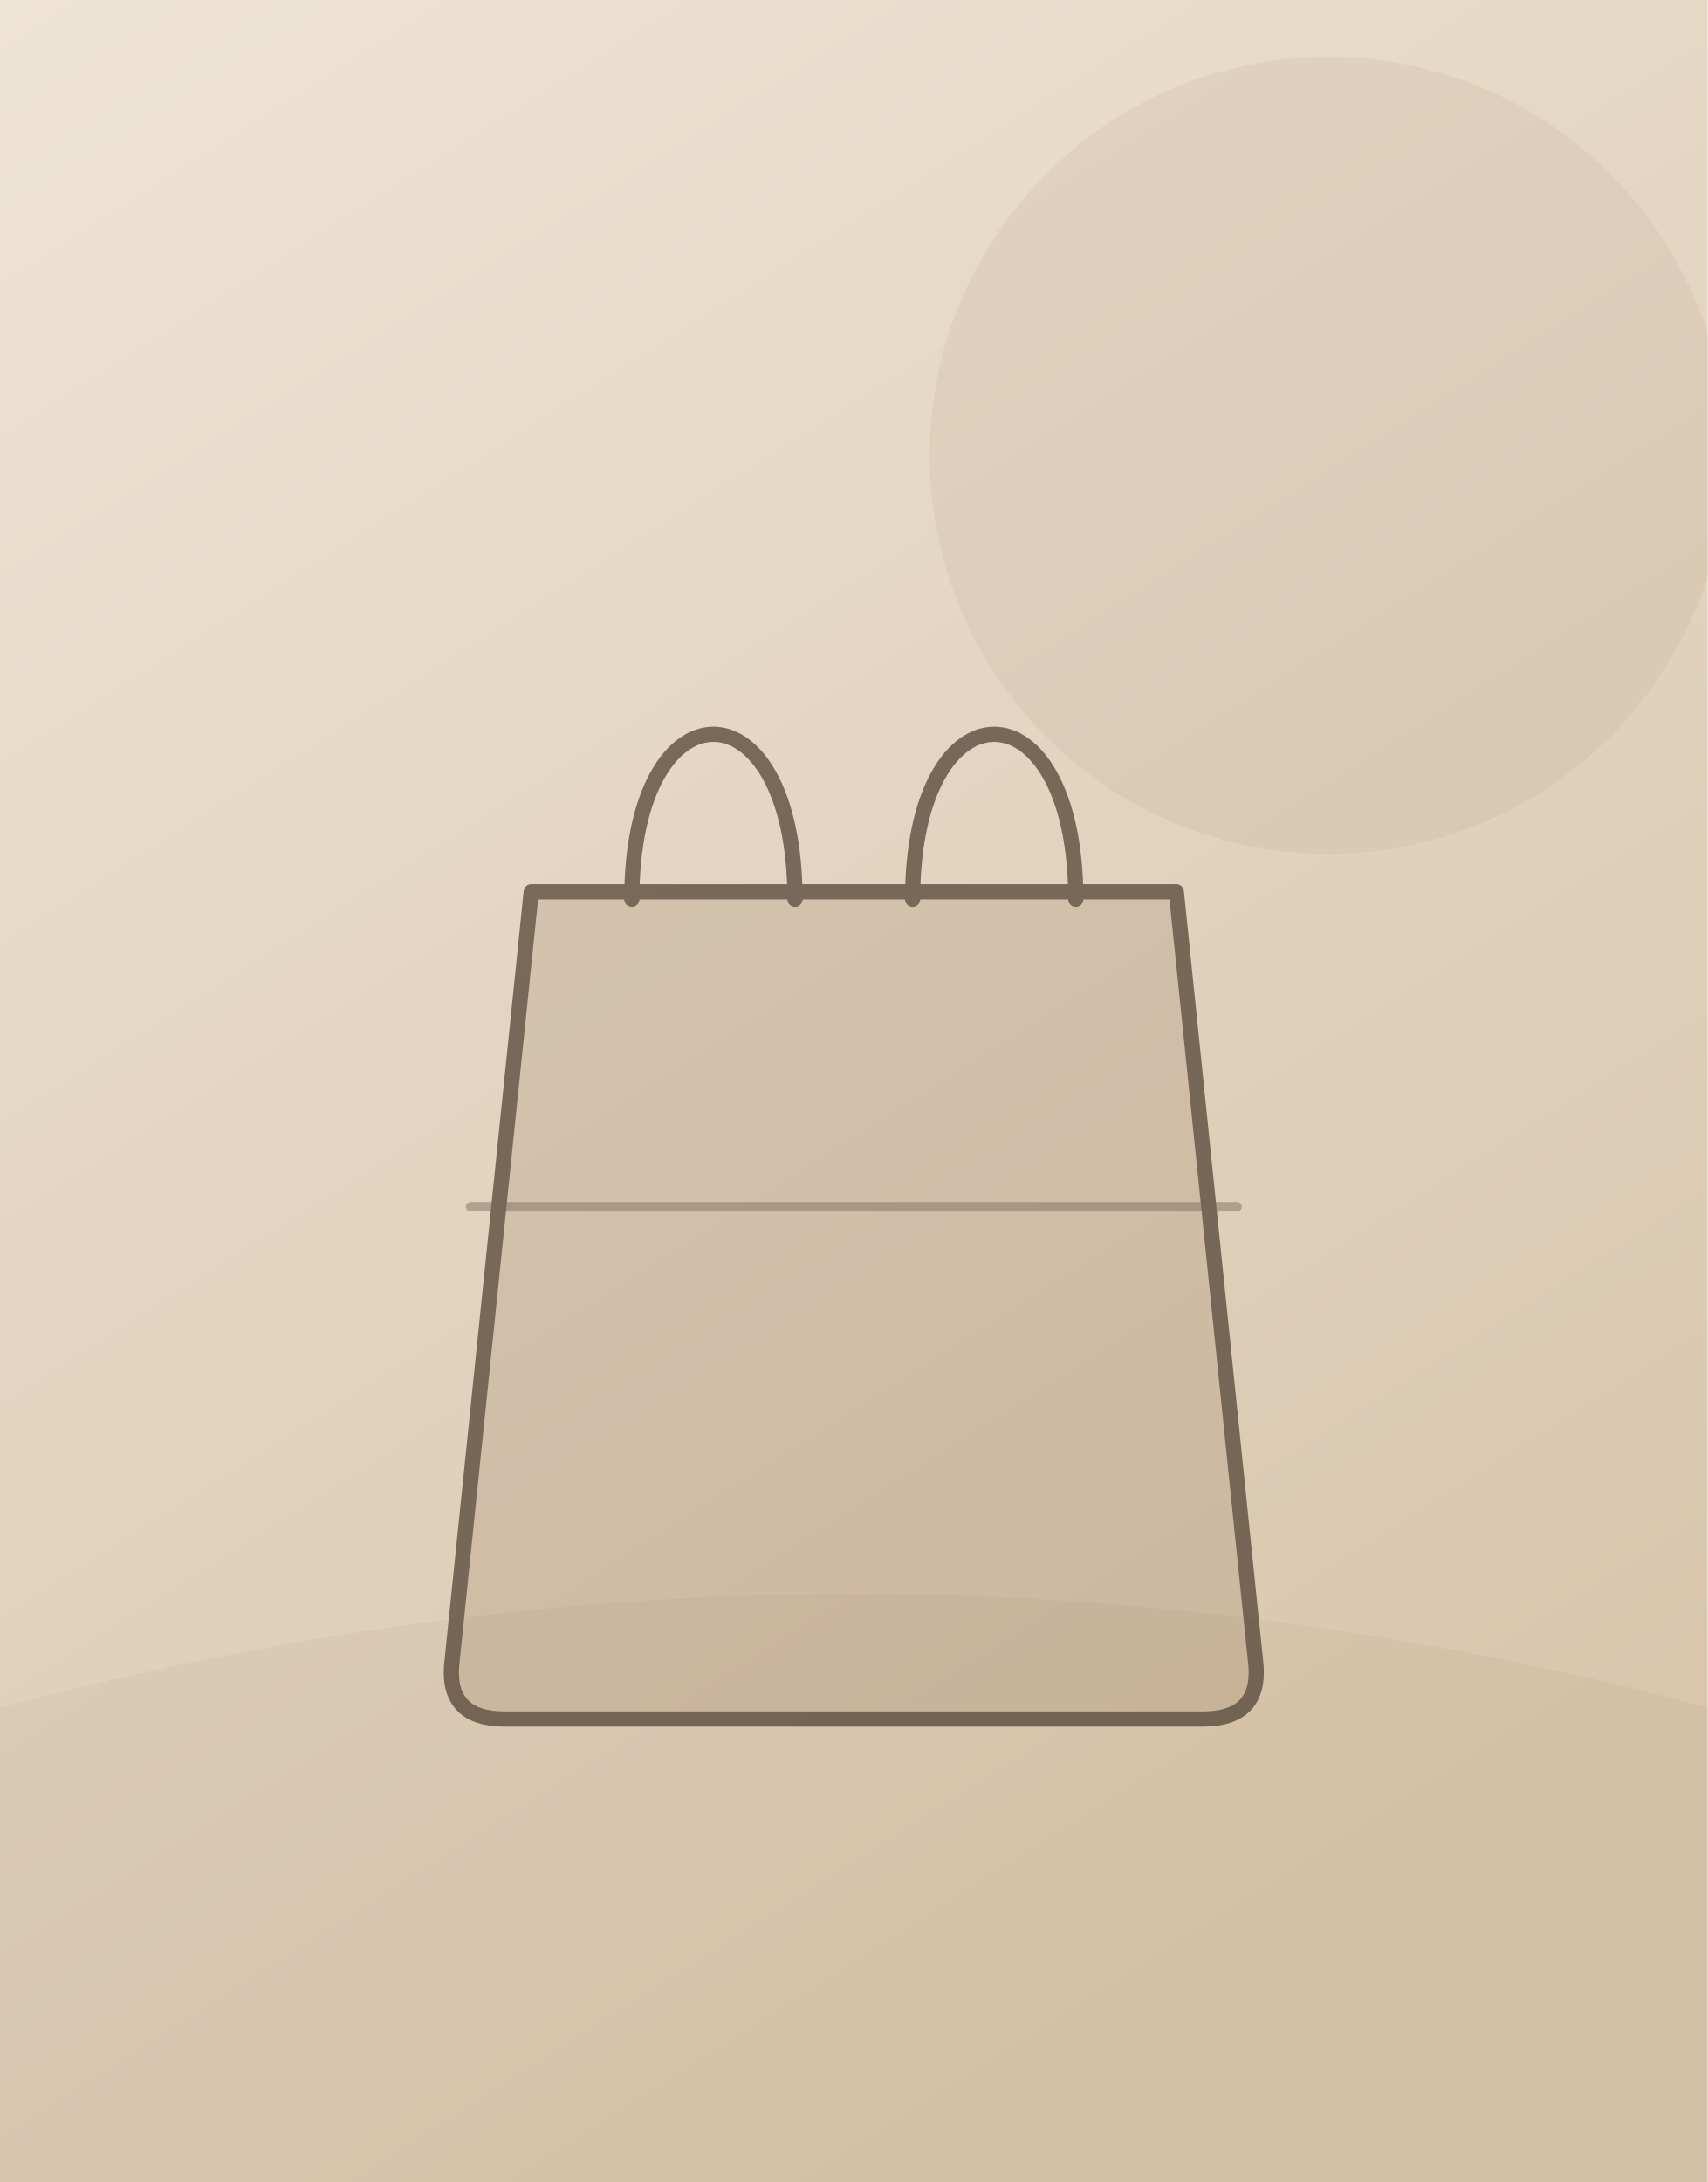
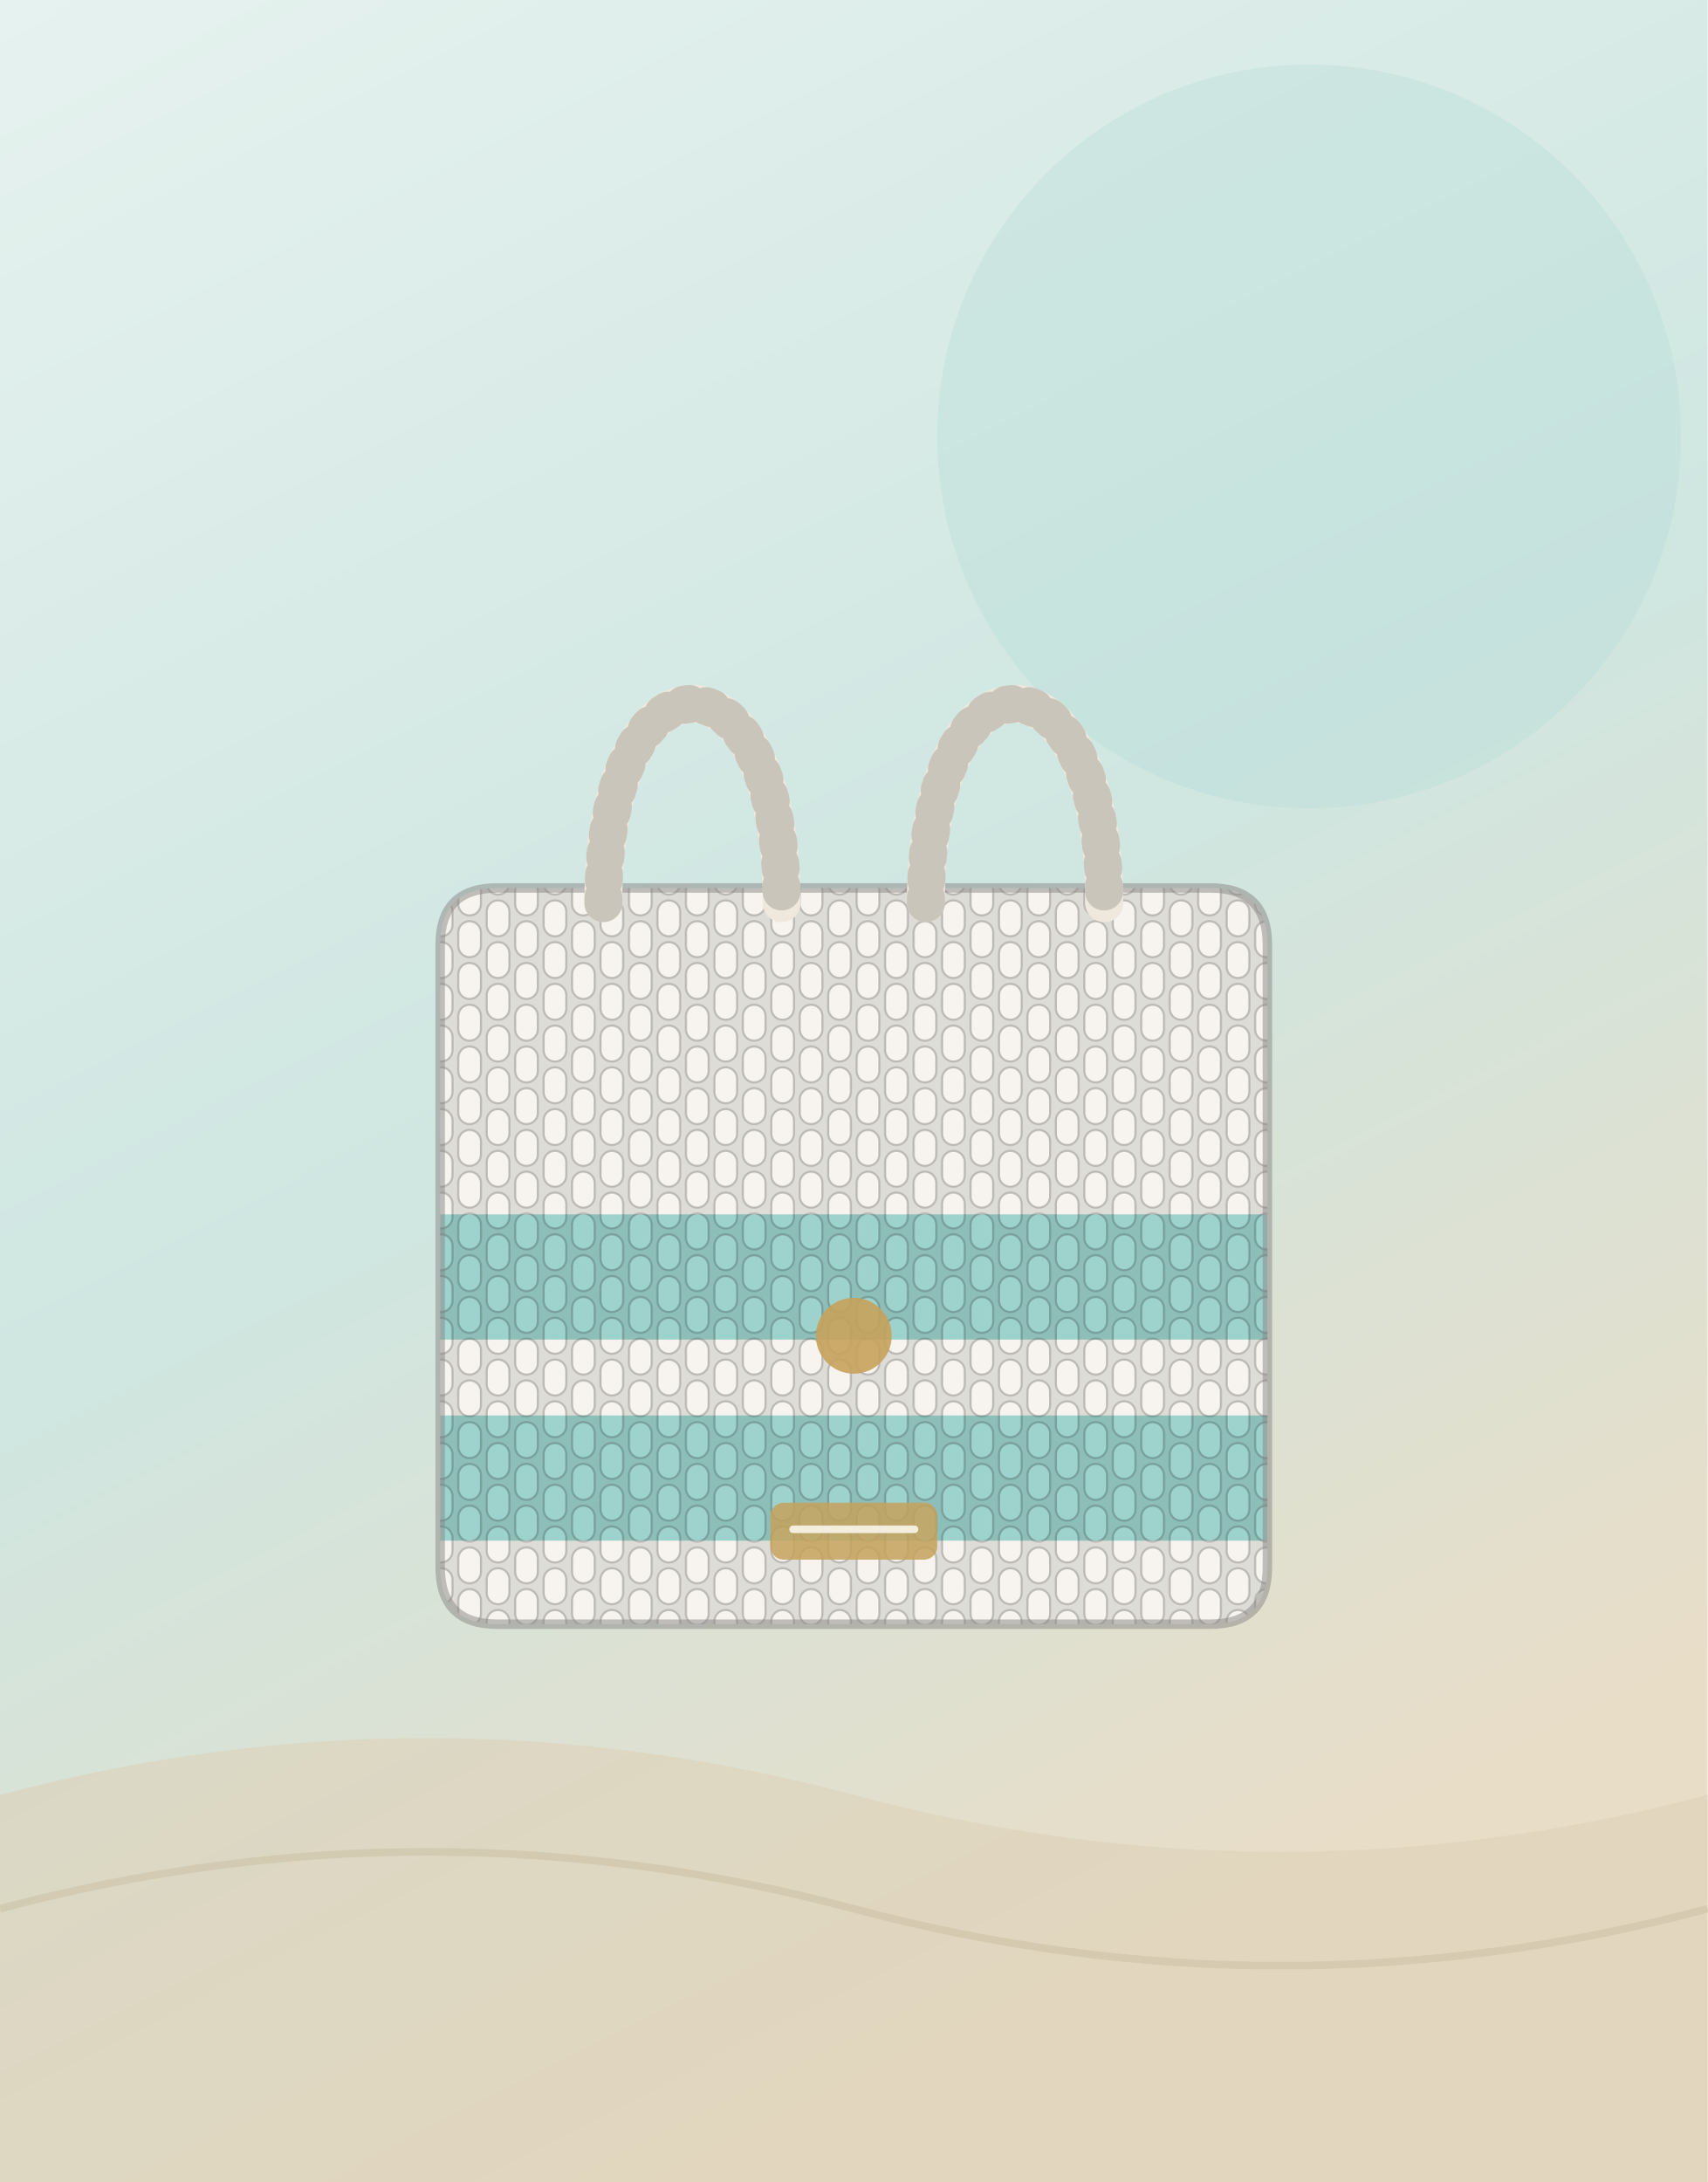
- <svg xmlns="http://www.w3.org/2000/svg" viewBox="0 0 900 1150" role="img" aria-label="Hero photo placeholder">
+ <svg xmlns="http://www.w3.org/2000/svg" viewBox="0 0 900 1150" role="img" aria-label="Anafi handmade crochet bag">
  <defs>
-     <linearGradient id="hbg" x1="0" y1="0" x2="0.5" y2="1">
-       <stop offset="0" stop-color="#eee4d6" />
-       <stop offset="1" stop-color="#d9c6ad" />
+     <linearGradient id="bg" x1="0" y1="0" x2="0.4" y2="1">
+       <stop offset="0" stop-color="#e6f2ef" />
+       <stop offset="0.55" stop-color="#cfe6e1" />
+       <stop offset="1" stop-color="#e8ddc7" />
    </linearGradient>
+     <pattern id="knit" width="30" height="22" patternUnits="userSpaceOnUse">
+       <rect width="30" height="22" fill="#dedcd7" />
+       <g fill="#f7f4ef" stroke="#bcb9b6" stroke-width="1.1">
+         <rect x="1.5" y="1.5" width="12" height="19" rx="6" />
+         <rect x="16.5" y="-9.5" width="12" height="19" rx="6" />
+         <rect x="16.5" y="12.5" width="12" height="19" rx="6" />
+       </g>
+     </pattern>
+     <pattern id="knitb" width="30" height="22" patternUnits="userSpaceOnUse">
+       <rect width="30" height="22" fill="#8ebeb8" />
+       <g fill="#9ed3cd" stroke="#78a09c" stroke-width="1.1">
+         <rect x="1.5" y="1.5" width="12" height="19" rx="6" />
+         <rect x="16.5" y="-9.5" width="12" height="19" rx="6" />
+         <rect x="16.5" y="12.5" width="12" height="19" rx="6" />
+       </g>
+     </pattern>
+     <clipPath id="body">
+       <path d="M262 468 L638 468 Q668 468 668 498 L668 826 Q668 856 638 856 L262 856 Q232 856 232 826 L232 498 Q232 468 262 468 Z" />
+     </clipPath>
  </defs>
-   <rect width="900" height="1150" fill="url(#hbg)" />
-   <circle cx="700" cy="240" r="210" fill="#8a6a4d" opacity="0.08" />
-   <path d="M0 900 Q450 780 900 900 L900 1150 L0 1150 Z" fill="#8a6a4d" opacity="0.07" />
-   <g fill="none" stroke="#4a3a2c" stroke-width="8" stroke-linecap="round" stroke-linejoin="round" opacity="0.7">
-     <path d="M280 470 L620 470 L662 878 Q664 906 634 906 L266 906 Q236 906 238 878 Z" fill="#8a6a4d" fill-opacity="0.26" />
-     <path d="M333 474 C333 358 419 358 419 474" />
-     <path d="M481 474 C481 358 567 358 567 474" />
-     <path d="M248 636 L652 636" stroke-width="5" opacity="0.45" />
+   <rect width="900" height="1150" fill="url(#bg)" />
+   <circle cx="690" cy="230" r="196" fill="#b9ddd8" opacity="0.42" />
+   <path d="M0 946 Q225 886 450 946 T900 946 L900 1150 L0 1150 Z" fill="#dcd0b6" opacity="0.55" />
+   <path d="M0 1006 Q225 946 450 1006 T900 1006" fill="none" stroke="#c9bda2" stroke-width="4" opacity="0.5" />
+   <g clip-path="url(#body)">
+     <rect x="0" y="0" width="900" height="1150" fill="url(#knit)" />
+     <rect x="0" y="640" width="900" height="66" fill="url(#knitb)" />
+     <rect x="0" y="746" width="900" height="66" fill="url(#knitb)" />
  </g>
+   <path d="M262 468 L638 468 Q668 468 668 498 L668 826 Q668 856 638 856 L262 856 Q232 856 232 826 L232 498 Q232 468 262 468 Z" fill="none" stroke="#888683" stroke-width="5" stroke-linejoin="round" opacity="0.5" />
+   <path d="M318 476 C318 336 412 336 412 476" fill="none" stroke="#efe8dc" stroke-width="20" stroke-linecap="round" />
+   <path d="M318 476 C318 336 412 336 412 476" fill="none" stroke="#aca79e" stroke-width="20" stroke-linecap="round" stroke-dasharray="3 9" opacity="0.55" />
+   <path d="M488 476 C488 336 582 336 582 476" fill="none" stroke="#efe8dc" stroke-width="20" stroke-linecap="round" />
+   <path d="M488 476 C488 336 582 336 582 476" fill="none" stroke="#aca79e" stroke-width="20" stroke-linecap="round" stroke-dasharray="3 9" opacity="0.55" />
+   <circle cx="450" cy="704" r="20" fill="#c6a25c" opacity="0.9" />
+   <rect x="406" y="792" width="88" height="30" rx="7" fill="#c6a25c" opacity="0.85" />
+   <rect x="416" y="804" width="68" height="4" rx="2" fill="#fdfaf3" opacity="0.85" />
</svg>
